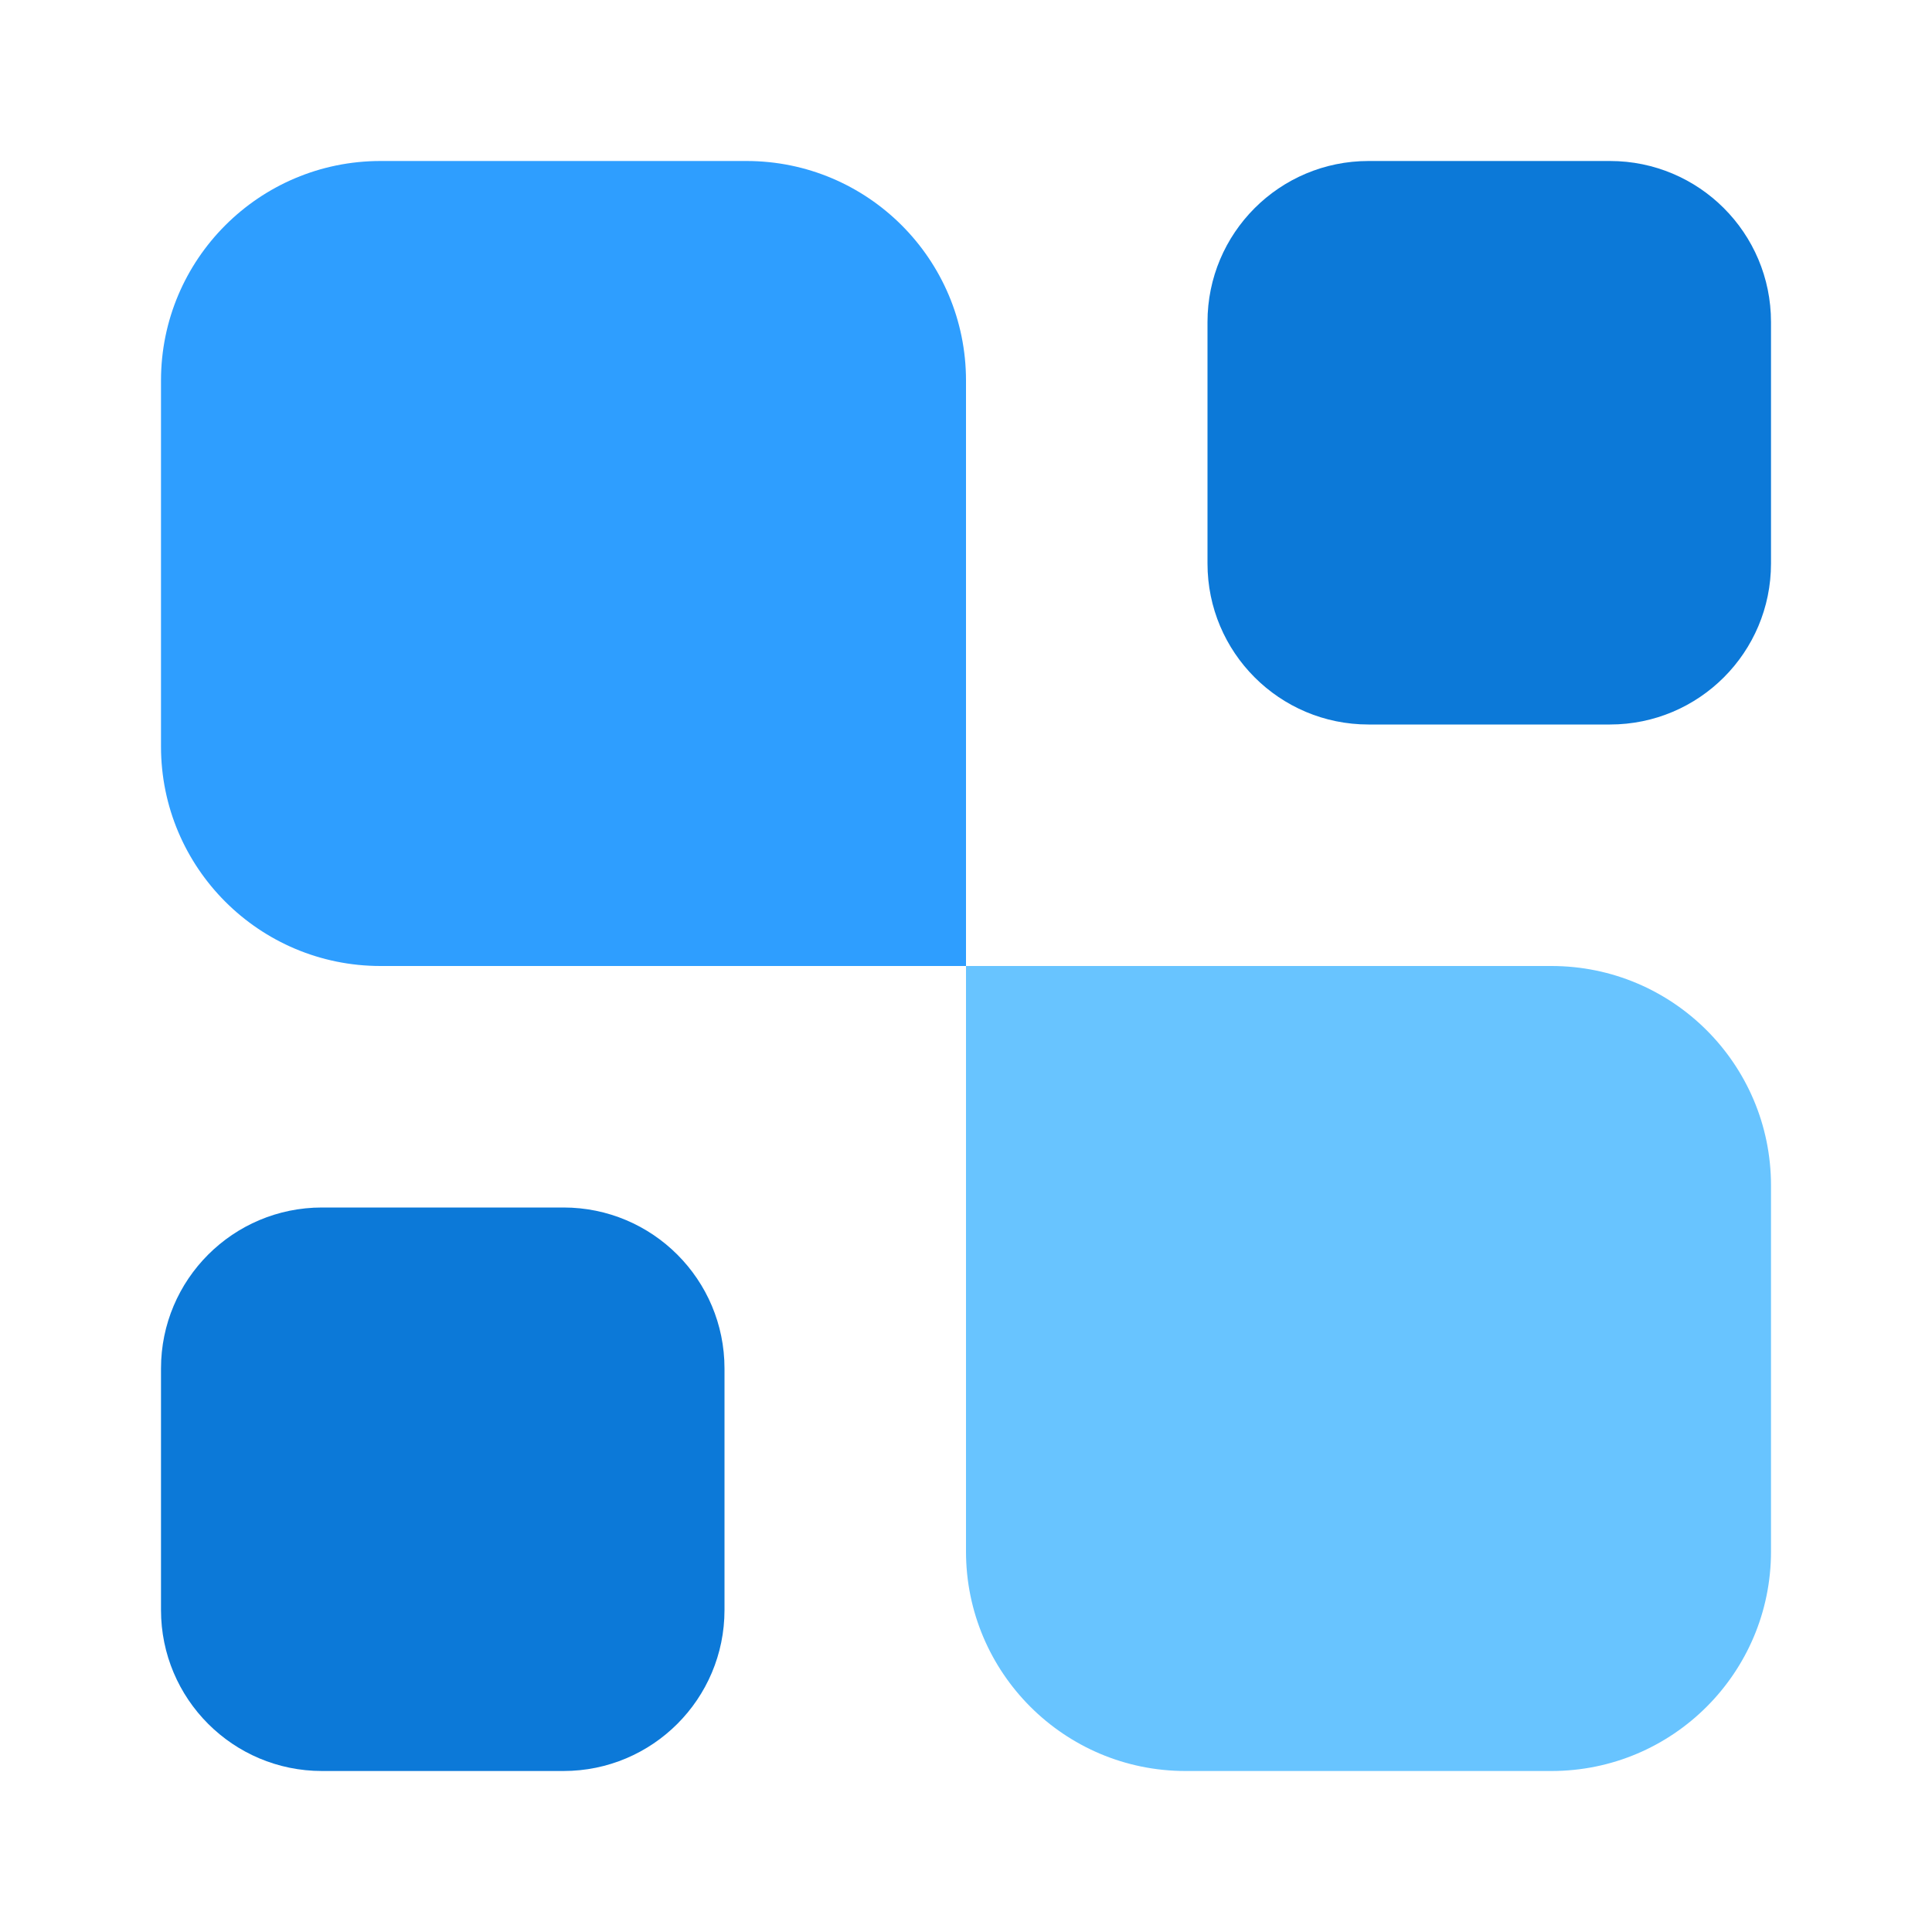
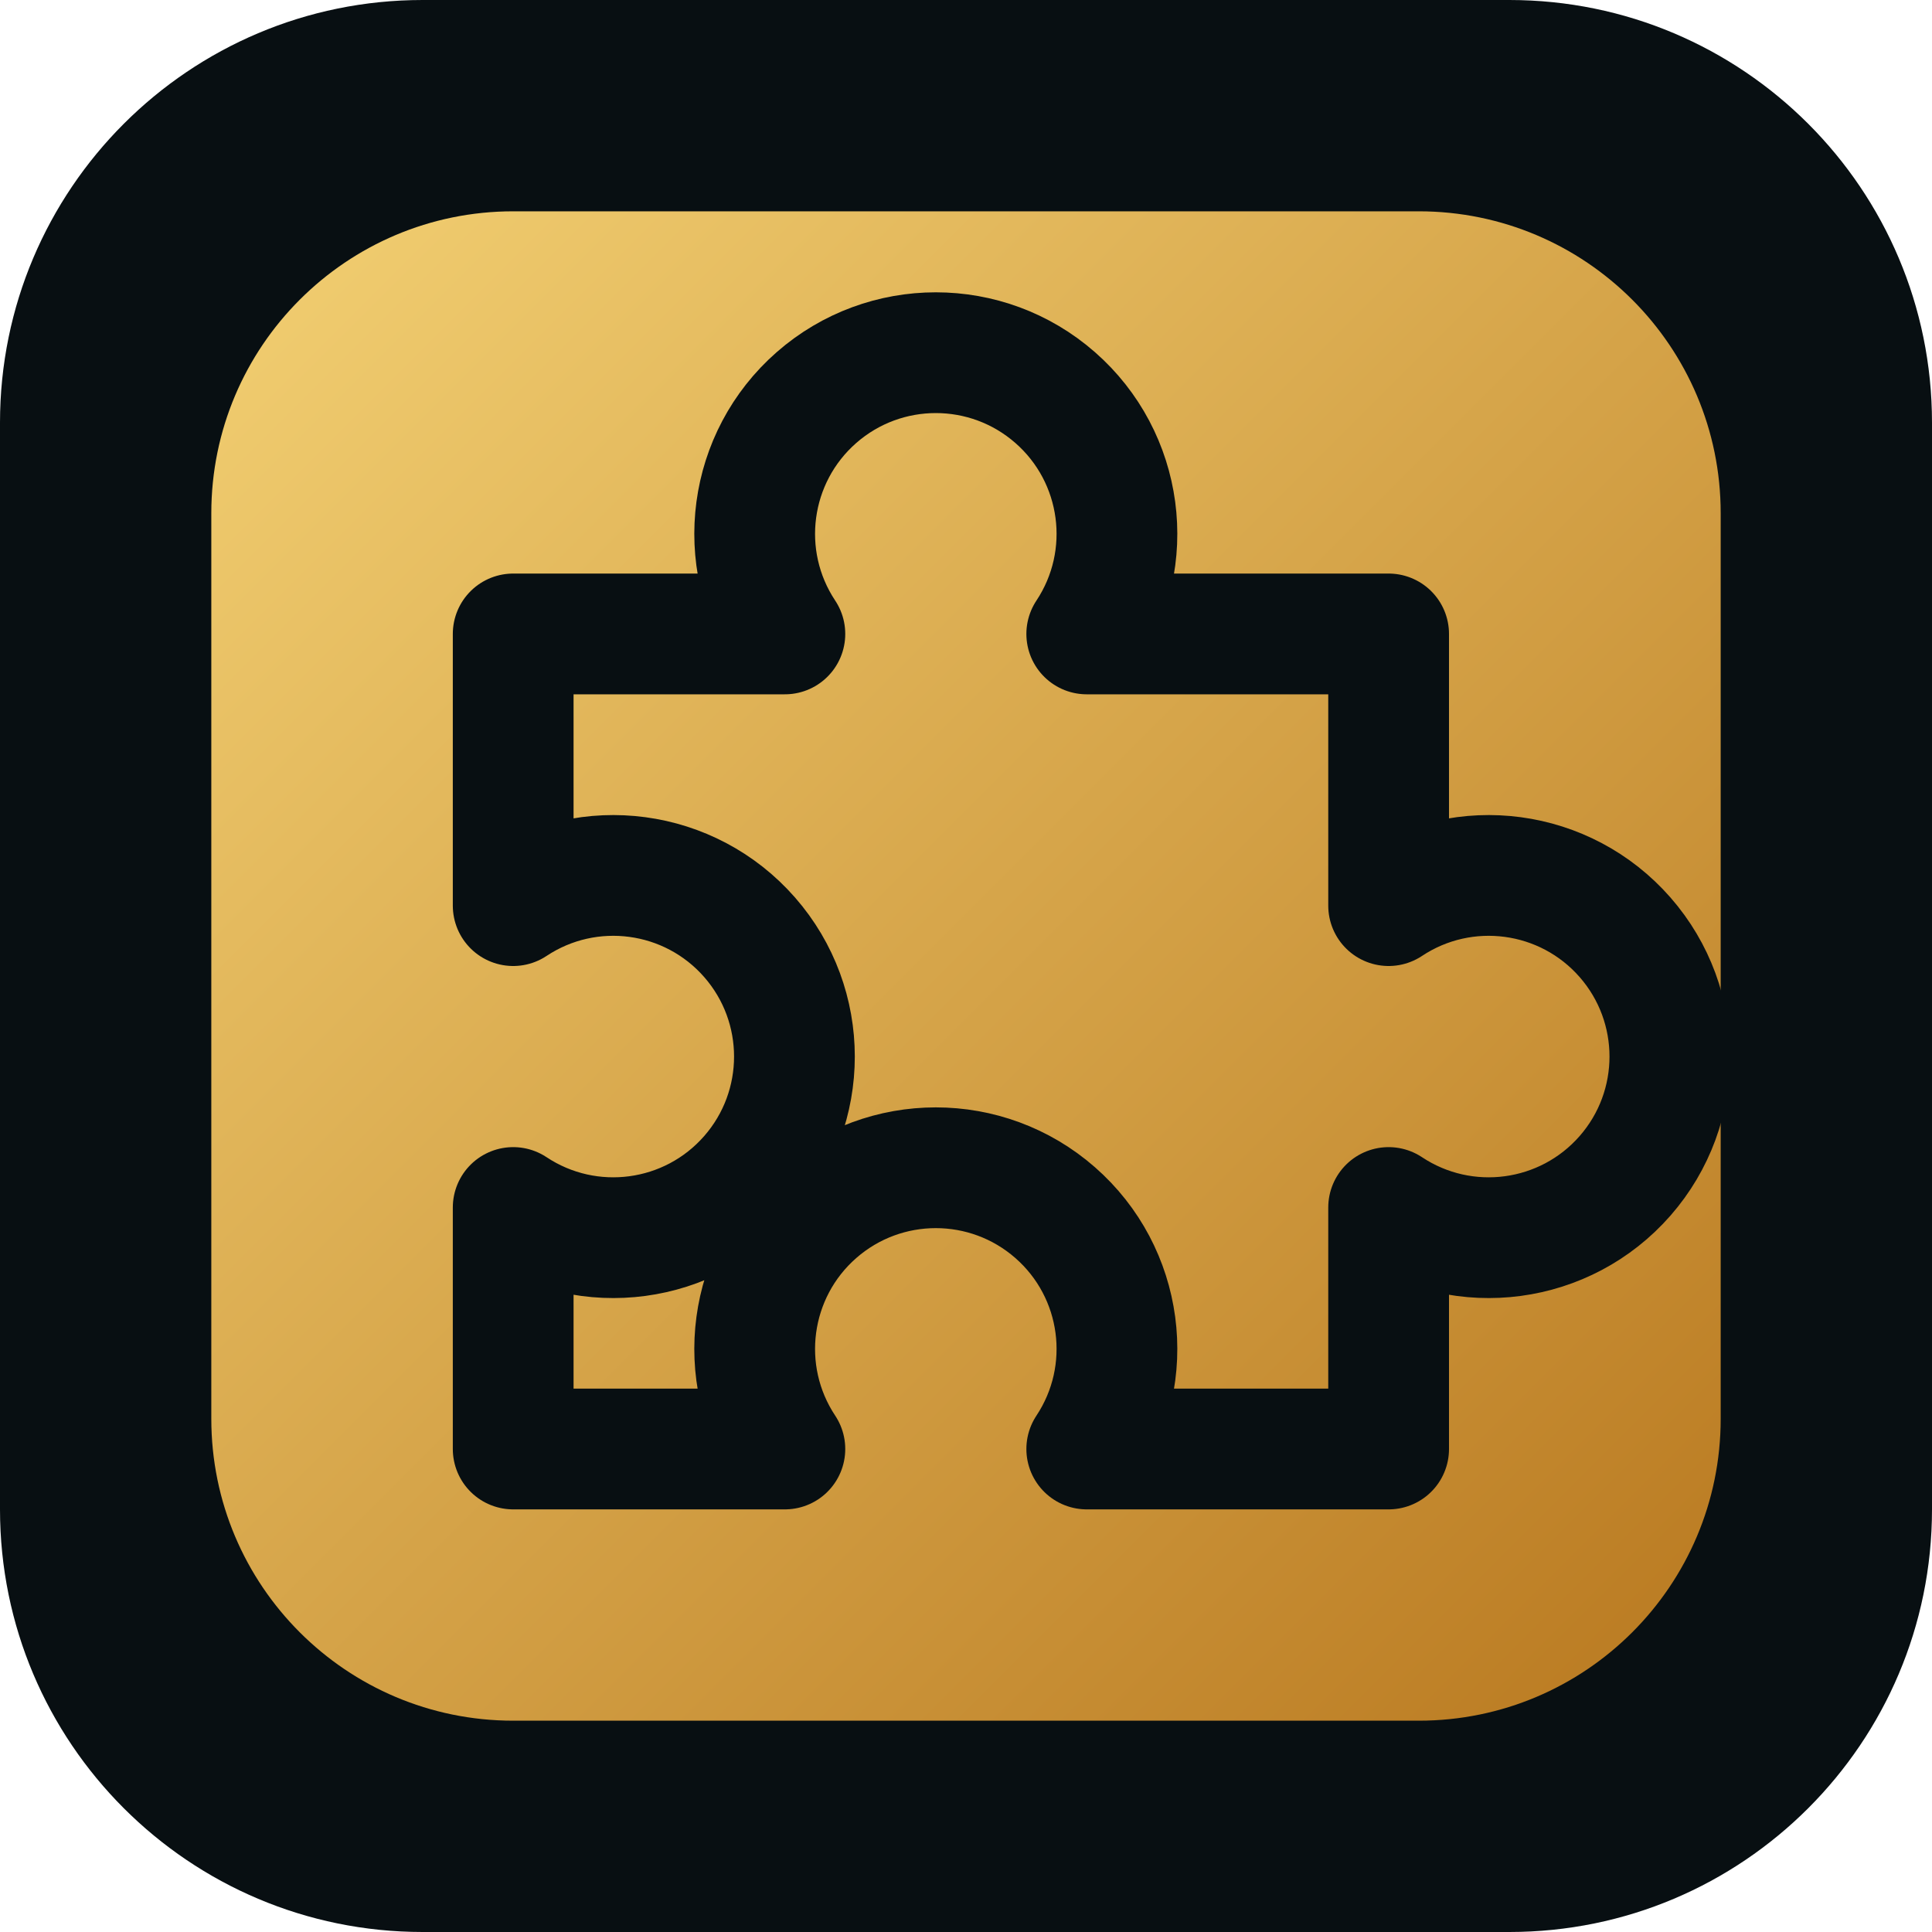
- <svg xmlns="http://www.w3.org/2000/svg" width="24" height="24" viewBox="0 0 24 24" fill="none">
-   <path d="M22 19.273C22 20.779 20.779 22 19.273 22H14.727C13.221 22 12 20.779 12 19.273V12H19.273C20.779 12 22 13.221 22 14.727V19.273Z" fill="#68C4FF" />
-   <path d="M20 2C21.105 2 22 2.895 22 4V7C22 8.105 21.105 9 20 9H17C15.895 9 15 8.105 15 7V4C15 2.895 15.895 2 17 2H20Z" fill="#0C79D8" />
-   <path d="M7 15C8.105 15 9 15.895 9 17V20C9 21.105 8.105 22 7 22H4C2.895 22 2 21.105 2 20V17C2 15.895 2.895 15 4 15H7Z" fill="#0C79D8" />
-   <path d="M12 12H4.727C3.221 12 2 10.779 2 9.273V4.727C2 3.221 3.221 2 4.727 2H9.273C10.779 2 12 3.221 12 4.727V12Z" fill="#2E9EFF" />
+ <svg xmlns="http://www.w3.org/2000/svg" viewBox="0 0 64 64">
+   <defs>
+     <linearGradient id="gold" x1="0" y1="0" x2="1" y2="1">
+       <stop offset="0" stop-color="#f2cf72" />
+       <stop offset="1" stop-color="#b97920" />
+     </linearGradient>
+   </defs>
+   <rect width="64" height="64" rx="14" fill="#080f12" />
+   <rect x="7" y="7" width="50" height="50" rx="10" fill="url(#gold)" />
+   <path d="M17 21h9a6 6 0 1 1 10 0h10v9a6 6 0 1 1 0 10v8H36a6 6 0 1 0-10 0h-9v-8a6 6 0 1 0 0-10z" fill="none" stroke="#080f12" stroke-linecap="round" stroke-linejoin="round" stroke-width="4" />
</svg>
